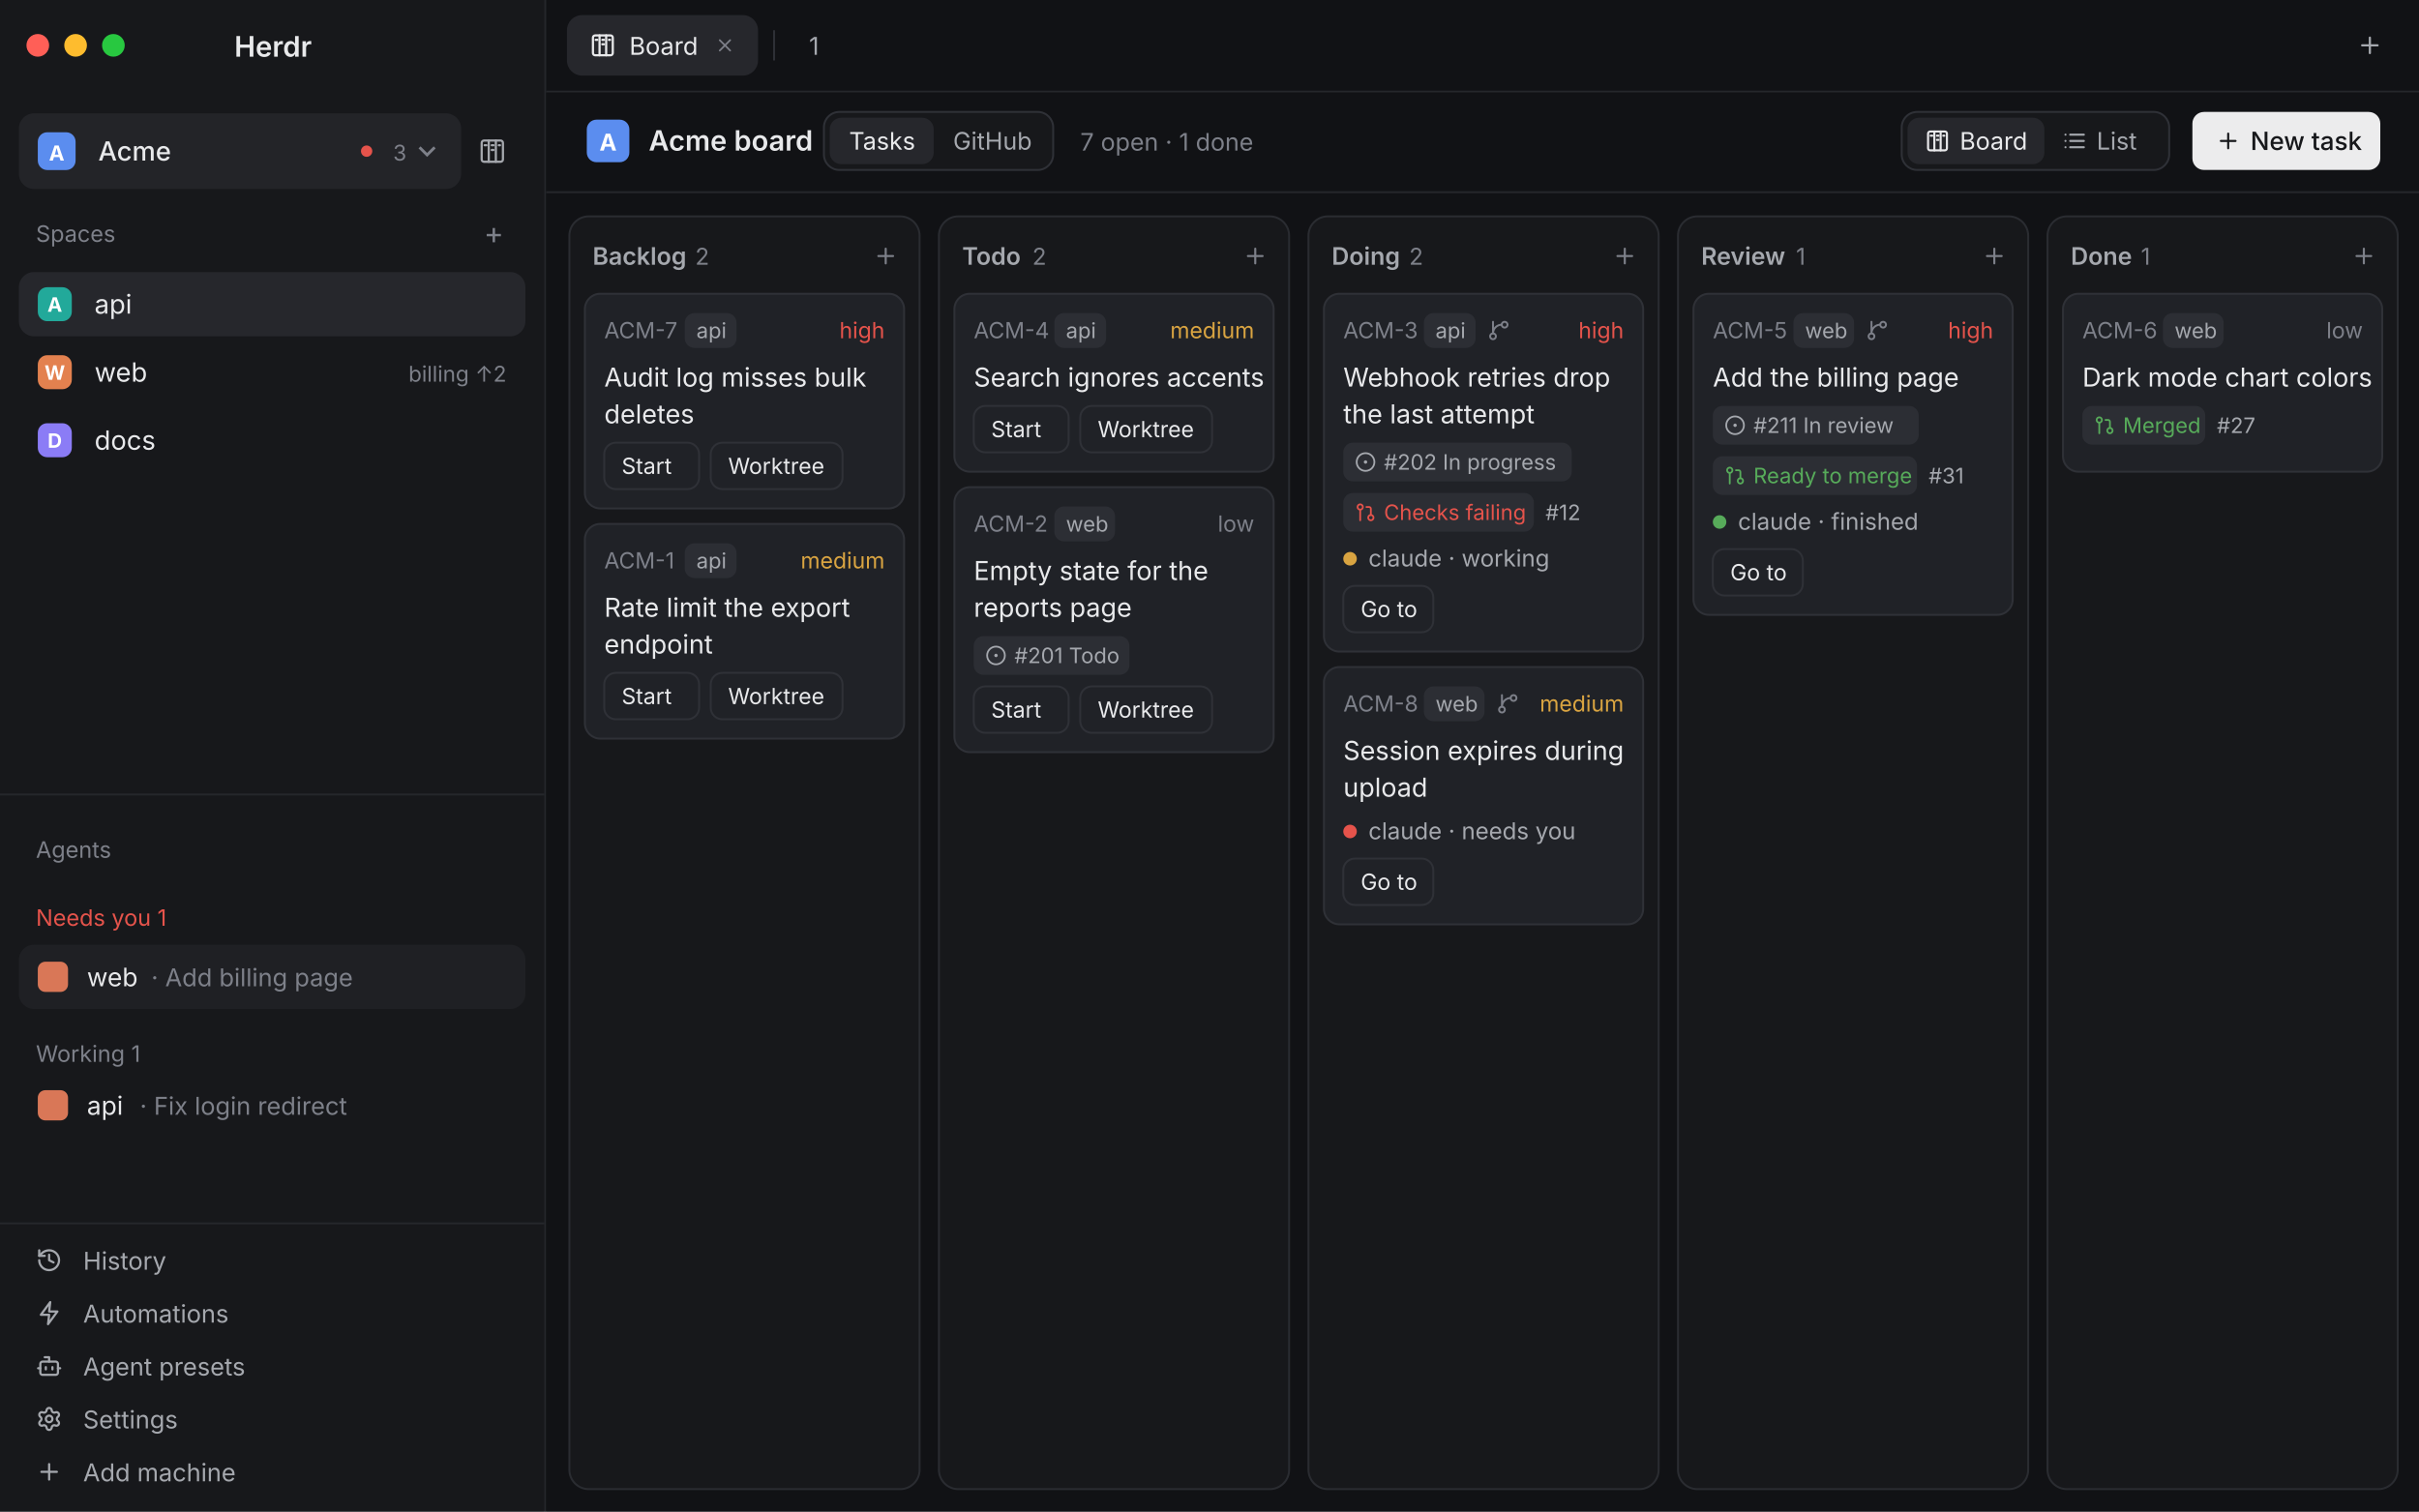
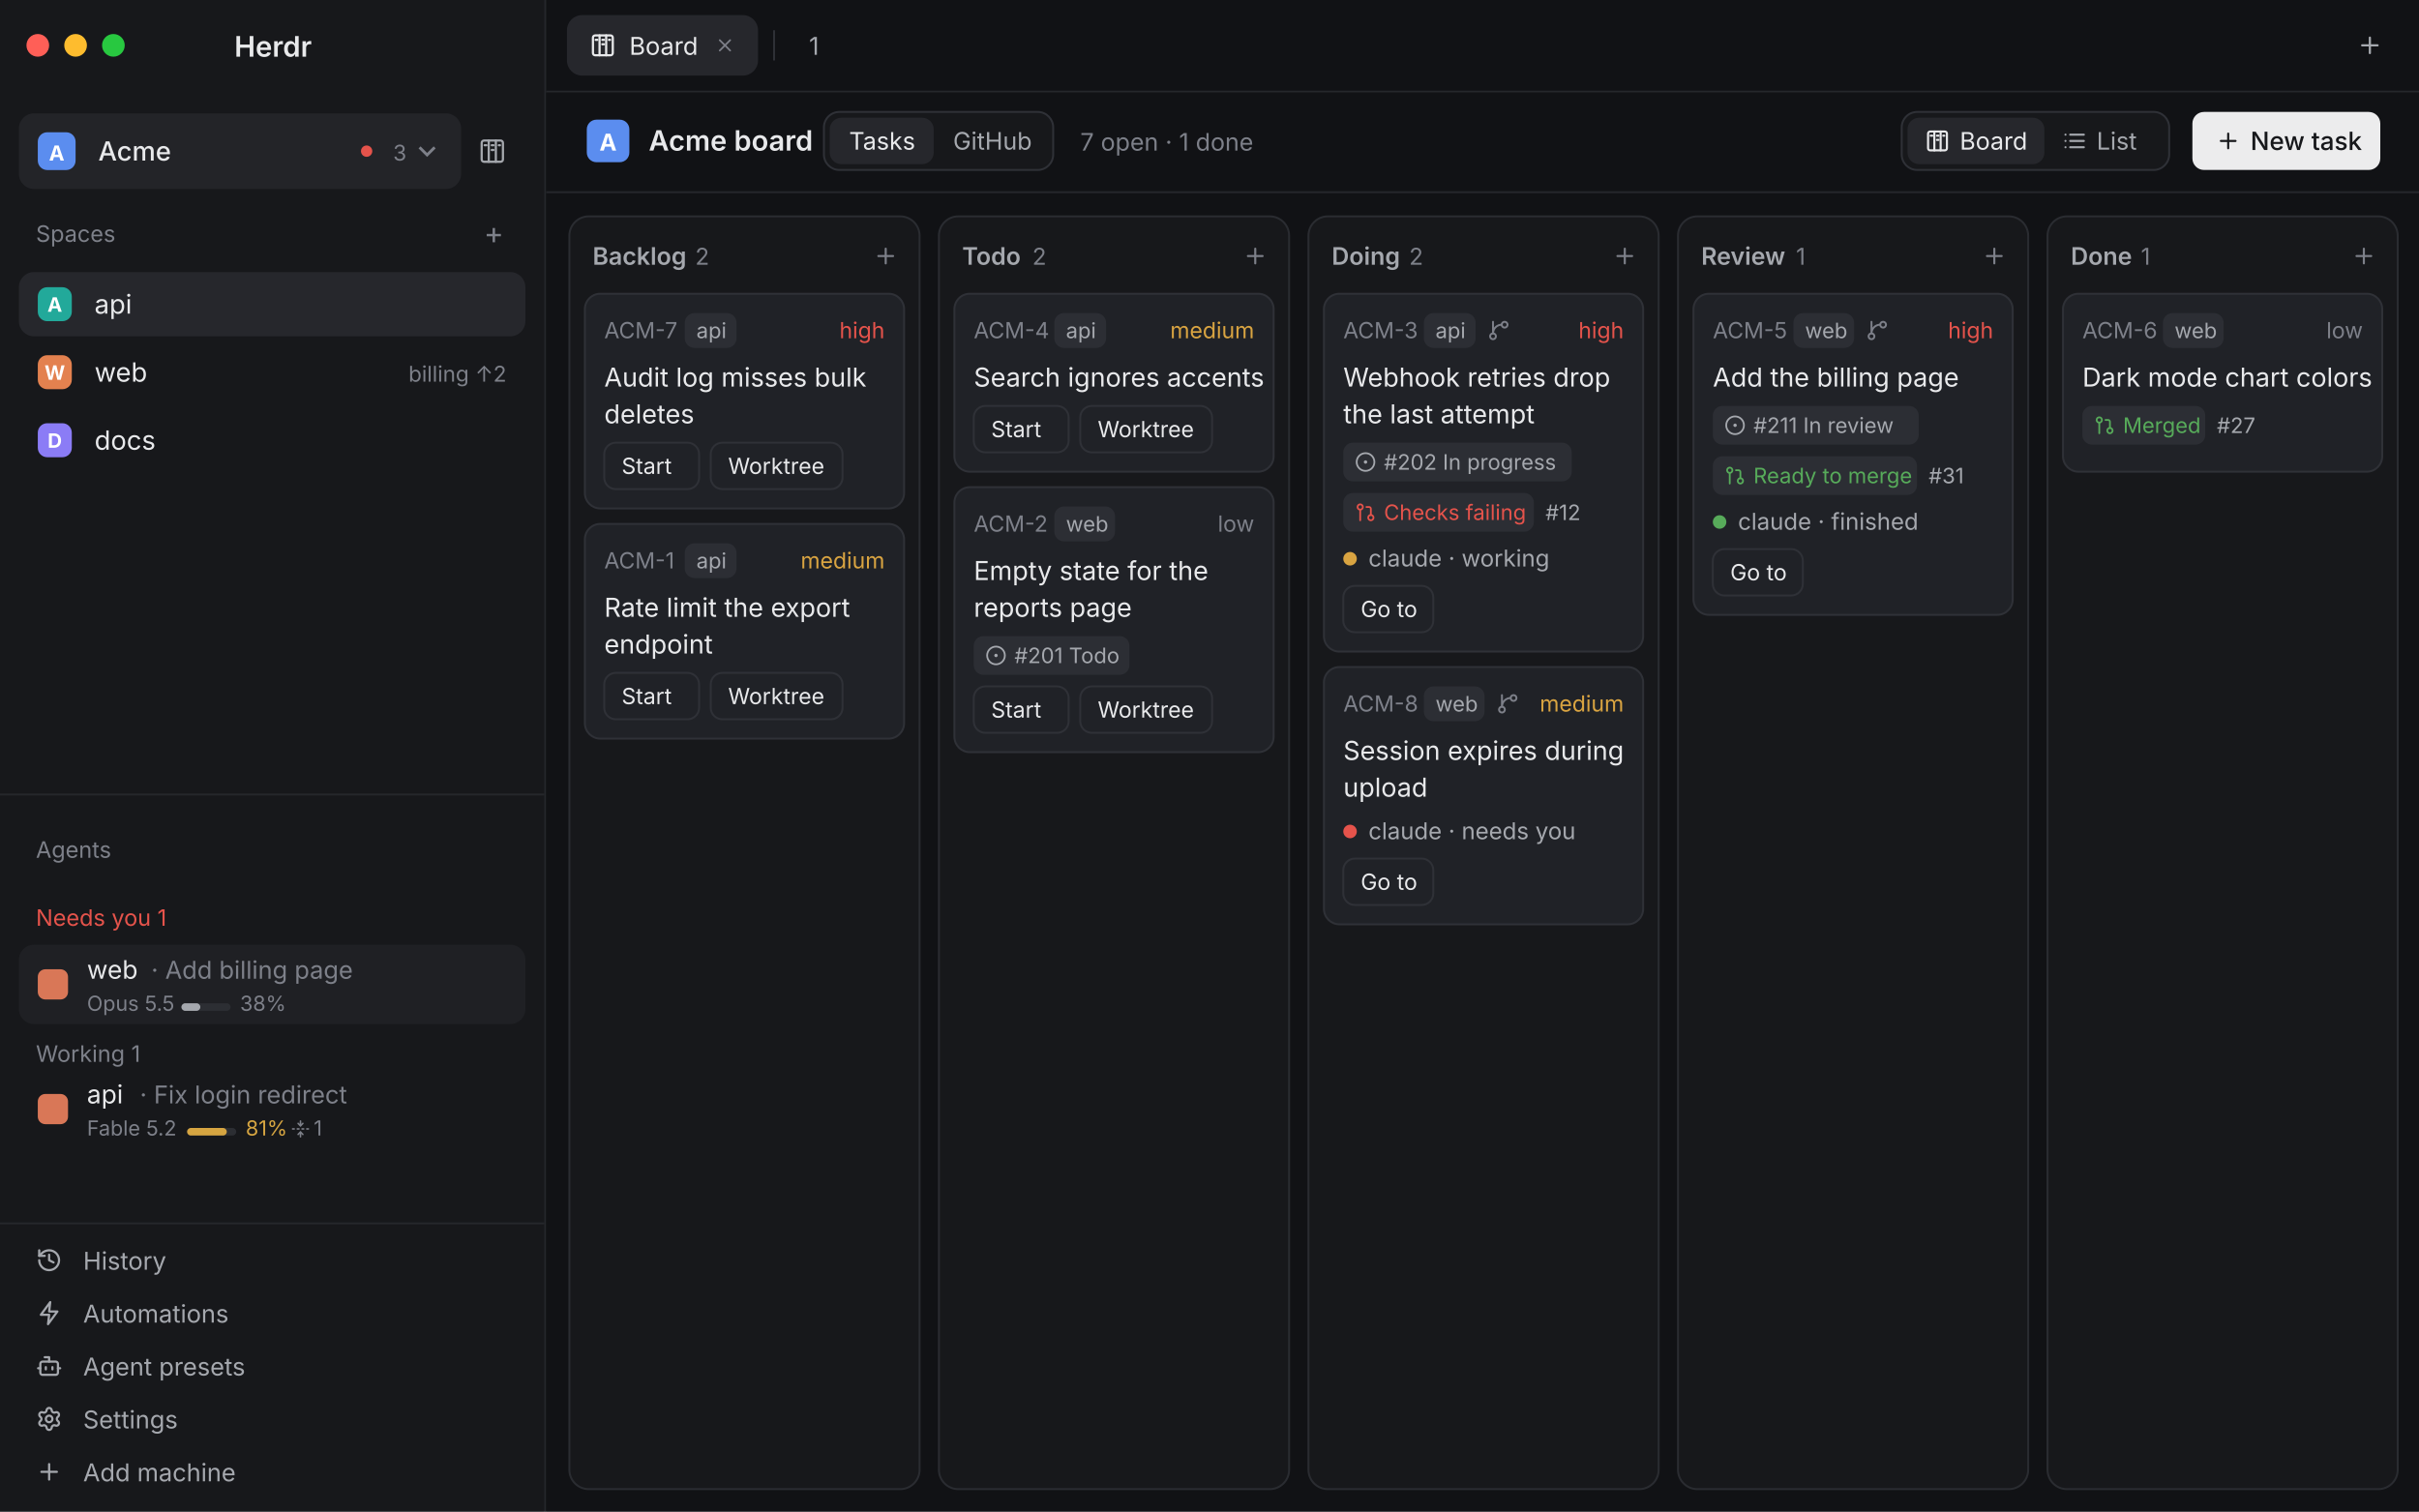
<svg xmlns="http://www.w3.org/2000/svg" width="1280" height="800" viewBox="0 0 1280 800" font-family="Geist, -apple-system, 'Helvetica Neue', sans-serif">
  <defs>
    <filter id="shadow" x="-20%" y="-20%" width="140%" height="140%">
      <feDropShadow dx="0" dy="8" stdDeviation="12" flood-color="#000" flood-opacity="0.45" />
    </filter>
    <clipPath id="pane">
      <rect x="289" y="49" width="991" height="751" />
    </clipPath>
  </defs>
  <rect x="0" y="0" width="1280" height="800" rx="0" fill="#111215" />
  <rect width="288" height="800" fill="#17181b" />
  <rect x="288" width="1" height="800" fill="#25272b" />
  <circle cx="20" cy="24" r="6" fill="#ff5f57" />
  <circle cx="40" cy="24" r="6" fill="#febc2e" />
  <circle cx="60" cy="24" r="6" fill="#28c840" />
  <text x="124" y="30" fill="#e8e9eb" font-size="15" font-weight="600">Herdr</text>
  <rect x="10" y="60" width="234" height="40" rx="8" fill="#232428" />
  <rect x="20" y="70" width="20" height="20" rx="5" fill="#5b8def" />
  <text x="30" y="85" fill="#fff" font-size="11" font-weight="700" text-anchor="middle">A</text>
  <text x="52" y="85" fill="#e8e9eb" font-size="14" font-weight="500">Acme</text>
  <circle cx="194" cy="80" r="3" fill="#e5534b" />
  <text x="208" y="85" fill="#7d8089" font-size="11.5">3</text>
  <path d="M222 78 l4 4 l4 -4" stroke="#7d8089" stroke-width="1.5" fill="none" />
  <g transform="translate(253 72.5) scale(0.625)" fill="none" stroke="#a5a8ae" stroke-width="1.87" stroke-linecap="round" stroke-linejoin="round">
    <rect x="3" y="3" width="18" height="18" rx="2" />
    <path d="M9 3v18" />
    <path d="M15 3v18" />
    <path d="M5.5 7h1.5" />
    <path d="M11.5 7h1.5" />
    <path d="M11.5 11h1.5" />
    <path d="M17.5 7h1" />
  </g>
  <text x="19" y="128" fill="#7d8089" font-size="12">Spaces</text>
  <text x="256" y="129" fill="#7d8089" font-size="16">+</text>
  <rect x="10" y="144" width="268" height="34" rx="8" fill="#26272c" />
  <rect x="20" y="152" width="18" height="18" rx="5" fill="#22a99a" />
  <text x="29" y="165" fill="#fff" font-size="10.5" font-weight="700" text-anchor="middle">A</text>
  <text x="50" y="166" fill="#e8e9eb" font-size="14">api</text>
  <rect x="20" y="188" width="18" height="18" rx="5" fill="#e3814f" />
  <text x="29" y="201" fill="#fff" font-size="10.5" font-weight="700" text-anchor="middle">W</text>
  <text x="50" y="202" fill="#e8e9eb" font-size="14">web</text>
  <text x="268" y="202" fill="#7d8089" font-size="11.5" text-anchor="end">billing ↑2</text>
  <rect x="20" y="224" width="18" height="18" rx="5" fill="#8b7cf6" />
  <text x="29" y="237" fill="#fff" font-size="10.5" font-weight="700" text-anchor="middle">D</text>
  <text x="50" y="238" fill="#e8e9eb" font-size="14">docs</text>
  <rect y="420" width="288" height="1" fill="#25272b" />
  <text x="19" y="454" fill="#7d8089" font-size="12">Agents</text>
  <text x="19" y="490" fill="#e5534b" font-size="12">Needs you 1</text>
-   <rect x="10" y="500" width="268" height="34" rx="8" fill="#1f2024" />
-   <rect x="20" y="509" width="16" height="16" rx="4" fill="#d97757" />
-   <text x="46" y="522" fill="#e8e9eb" font-size="13.5">web</text>
-   <text x="80" y="522" fill="#7d8089" font-size="13">· Add billing page</text>
+   <rect x="10" y="500" width="268" height="42" rx="8" fill="#1f2024" />
+   <rect x="20" y="513" width="16" height="16" rx="4" fill="#d97757" />
+   <text x="46" y="518" fill="#e8e9eb" font-size="13.5">web</text>
+   <text x="80" y="518" fill="#7d8089" font-size="13">· Add billing page</text>
+   <text x="46" y="535" fill="#7d8089" font-size="11">Opus 5.5</text>
+   <rect x="96" y="531" width="26" height="4" rx="2" fill="#2c2e33" />
+   <rect x="96" y="531" width="10" height="4" rx="2" fill="#a5a8ae" />
+   <text x="127" y="535" fill="#7d8089" font-size="11">38%</text>
  <text x="19" y="562" fill="#7d8089" font-size="12">Working 1</text>
-   <rect x="20" y="577" width="16" height="16" rx="4" fill="#d97757" />
-   <text x="46" y="590" fill="#e8e9eb" font-size="13.5">api</text>
-   <text x="74" y="590" fill="#7d8089" font-size="13">· Fix login redirect</text>
+   <rect x="20" y="579" width="16" height="16" rx="4" fill="#d97757" />
+   <text x="46" y="584" fill="#e8e9eb" font-size="13.5">api</text>
+   <text x="74" y="584" fill="#7d8089" font-size="13">· Fix login redirect</text>
+   <text x="46" y="601" fill="#7d8089" font-size="11">Fable 5.2</text>
+   <rect x="99" y="597" width="26" height="4" rx="2" fill="#2c2e33" />
+   <rect x="99" y="597" width="21" height="4" rx="2" fill="#d6a541" />
+   <text x="130" y="601" fill="#d6a541" font-size="11">81%</text>
+   <g transform="translate(154 592.5) scale(0.4167)" fill="none" stroke="#7d8089" stroke-width="2" stroke-linecap="round" stroke-linejoin="round">
+     <path d="M12 22v-6" />
+     <path d="M12 8V2" />
+     <path d="M4 12H2" />
+     <path d="M10 12H8" />
+     <path d="M16 12h-2" />
+     <path d="M22 12h-2" />
+     <path d="m15 19-3-3-3 3" />
+     <path d="m15 5-3 3-3-3" />
+   </g>
+   <text x="166" y="601" fill="#7d8089" font-size="11">1</text>
  <rect y="647" width="288" height="1" fill="#25272b" />
  <g transform="translate(19 660) scale(0.5833)" fill="none" stroke="#a5a8ae" stroke-width="2.00" stroke-linecap="round" stroke-linejoin="round">
    <path d="M3 12a9 9 0 1 0 9-9 9.75 9.75 0 0 0-6.74 2.74L3 8" />
    <path d="M3 3v5h5" />
    <path d="M12 7v5l4 2" />
  </g>
  <text x="44" y="672" fill="#a5a8ae" font-size="13">History</text>
  <g transform="translate(19 688) scale(0.5833)" fill="none" stroke="#a5a8ae" stroke-width="2.00" stroke-linecap="round" stroke-linejoin="round">
    <path d="M13 2 4.5 13.5H12L11 22l8.5-11.5H12z" />
  </g>
  <text x="44" y="700" fill="#a5a8ae" font-size="13">Automations</text>
  <g transform="translate(19 716) scale(0.5833)" fill="none" stroke="#a5a8ae" stroke-width="2.00" stroke-linecap="round" stroke-linejoin="round">
    <path d="M12 8V4H8" />
    <rect width="16" height="12" x="4" y="8" rx="2" />
    <path d="M2 14h2" />
    <path d="M20 14h2" />
    <path d="M15 13v2" />
    <path d="M9 13v2" />
  </g>
  <text x="44" y="728" fill="#a5a8ae" font-size="13">Agent presets</text>
  <g transform="translate(19 744) scale(0.5833)" fill="none" stroke="#a5a8ae" stroke-width="2.00" stroke-linecap="round" stroke-linejoin="round">
    <path d="M9.671 4.136a2.34 2.34 0 0 1 4.659 0 2.34 2.34 0 0 0 3.319 1.915 2.34 2.34 0 0 1 2.33 4.033 2.34 2.34 0 0 0 0 3.831 2.34 2.34 0 0 1-2.33 4.033 2.34 2.34 0 0 0-3.319 1.915 2.34 2.34 0 0 1-4.659 0 2.34 2.34 0 0 0-3.32-1.915 2.34 2.34 0 0 1-2.33-4.033 2.34 2.34 0 0 0 0-3.831A2.34 2.34 0 0 1 6.35 6.051a2.34 2.34 0 0 0 3.319-1.915" />
    <circle cx="12" cy="12" r="3" />
  </g>
  <text x="44" y="756" fill="#a5a8ae" font-size="13">Settings</text>
  <g transform="translate(19 772) scale(0.5833)" fill="none" stroke="#a5a8ae" stroke-width="2.00" stroke-linecap="round" stroke-linejoin="round">
    <path d="M5 12h14" />
    <path d="M12 5v14" />
  </g>
  <text x="44" y="784" fill="#a5a8ae" font-size="13">Add machine</text>
  <rect x="300" y="8" width="101.1" height="32" rx="8" fill="#26272c" />
  <g transform="translate(312 17) scale(0.5833)" fill="none" stroke="#e8e9eb" stroke-width="2" stroke-linecap="round" stroke-linejoin="round">
    <rect x="3" y="3" width="18" height="18" rx="2" />
    <path d="M9 3v18" />
    <path d="M15 3v18" />
    <path d="M5.5 7h1.5" />
    <path d="M11.5 7h1.5" />
    <path d="M11.5 11h1.5" />
    <path d="M17.5 7h1" />
  </g>
  <text x="333" y="29" fill="#e8e9eb" font-size="13">Board</text>
  <g transform="translate(378.1 18.5) scale(0.4583)" fill="none" stroke="#7d8089" stroke-width="2" stroke-linecap="round" stroke-linejoin="round">
    <path d="M18 6 6 18" />
    <path d="m6 6 12 12" />
  </g>
  <rect x="409.1" y="16" width="1" height="16" fill="#2f3137" />
  <text x="428.1" y="29" fill="#a5a8ae" font-size="13">1</text>
  <g transform="translate(1247 17) scale(0.5833)" fill="none" stroke="#a5a8ae" stroke-width="2" stroke-linecap="round" stroke-linejoin="round">
    <path d="M5 12h14" />
    <path d="M12 5v14" />
  </g>
  <rect x="289" y="48" width="991" height="1" fill="#25272b" />
  <rect x="289" y="49" width="991" height="751" fill="#111215" />
  <g clip-path="url(#pane)">
    <g transform="translate(289 49) scale(1.02376) translate(-301 -92)">
      <rect x="322" y="106" width="22" height="22" rx="5" fill="#5b8def" />
      <text x="333" y="122" fill="#fff" font-size="12" font-weight="700" text-anchor="middle">A</text>
      <text x="354" y="122" fill="#e8e9eb" font-size="14.5" font-weight="600">Acme board</text>
      <rect x="301" y="143" width="968" height="1" rx="0" fill="#25272b" />
      <rect x="444.56" y="102" width="118.5" height="30" rx="8" fill="#17181b" stroke="#2f3137" />
      <rect x="447.56" y="105" width="53.75" height="24" rx="6" fill="#26272c" />
      <text x="457.56" y="121.5" fill="#e8e9eb" font-size="12.5">Tasks</text>
      <text x="511.31" y="121.5" fill="#a5a8ae" font-size="12.5">GitHub</text>
      <text x="577.06" y="122" fill="#7d8089" font-size="12.5">7 open · 1 done</text>
      <rect x="1151.88" y="102" width="97.12" height="30" rx="6" fill="#ececed" />
      <g transform="translate(1163.88 110.5) scale(0.5417)" fill="none" stroke="#17181b" stroke-width="2" stroke-linecap="round" stroke-linejoin="round">
        <path d="M5 12h14" />
        <path d="M12 5v14" />
      </g>
      <text x="1181.88" y="121.68" fill="#17181b" font-size="13" font-weight="500">New task</text>
      <rect x="1001.63" y="102" width="138.25" height="30" rx="8" fill="#17181b" stroke="#2f3137" />
      <rect x="1004.63" y="105" width="70.75" height="24" rx="6" fill="#26272c" />
      <g transform="translate(1013.63 110.5) scale(0.5417)" fill="none" stroke="#e8e9eb" stroke-width="2" stroke-linecap="round" stroke-linejoin="round">
        <rect x="3" y="3" width="18" height="18" rx="2" />
        <path d="M9 3v18" />
        <path d="M15 3v18" />
        <path d="M5.5 7h1.5" />
        <path d="M11.5 7h1.5" />
        <path d="M11.5 11h1.5" />
        <path d="M17.5 7h1" />
      </g>
      <text x="1031.63" y="121.5" fill="#e8e9eb" font-size="12.5">Board</text>
      <g transform="translate(1084.38 110.5) scale(0.5417)" fill="none" stroke="#a5a8ae" stroke-width="2" stroke-linecap="round" stroke-linejoin="round">
        <path d="M8 6h13" />
        <path d="M8 12h13" />
        <path d="M8 18h13" />
        <path d="M3.5 6h.01" />
        <path d="M3.5 12h.01" />
        <path d="M3.5 18h.01" />
      </g>
      <text x="1102.38" y="121.5" fill="#a5a8ae" font-size="12.5">List</text>
      <rect x="313" y="156" width="181" height="658" rx="10" fill="#17181b" stroke="#2a2c31" />
      <text x="325" y="181" fill="#a5a8ae" font-size="12.5" font-weight="600">Backlog</text>
      <text x="378" y="181" fill="#7d8089" font-size="12">2</text>
      <g transform="translate(470 170) scale(0.5417)" fill="none" stroke="#7d8089" stroke-width="2" stroke-linecap="round" stroke-linejoin="round">
        <path d="M5 12h14" />
        <path d="M12 5v14" />
      </g>
      <rect x="321" y="196" width="165" height="111" rx="8" fill="#202227" stroke="#2f3137" />
      <text x="331" y="219" fill="#7d8089" font-size="11.5">ACM-7</text>
      <rect x="372.65" y="206" width="26.74" height="18" rx="5" fill="#2c2e34" />
      <text x="378.65" y="218.96" fill="#a5a8ae" font-size="11">api</text>
      <text x="476" y="219" fill="#e5534b" font-size="11.5" text-anchor="end">high</text>
      <text x="331" y="244" fill="#e8e9eb" font-size="13.5">Audit log misses bulk</text>
      <text x="331" y="263" fill="#e8e9eb" font-size="13.5">deletes</text>
      <rect x="331" y="273" width="49.05" height="24" rx="6" fill="none" stroke="#2f3137" />
      <text x="340" y="289.14" fill="#e8e9eb" font-size="11.5">Start</text>
      <rect x="386.05" y="273" width="68.14" height="24" rx="6" fill="none" stroke="#2f3137" />
      <text x="395.05" y="289.14" fill="#e8e9eb" font-size="11.5">Worktree</text>
      <rect x="321" y="315" width="165" height="111" rx="8" fill="#202227" stroke="#2f3137" />
      <text x="331" y="338" fill="#7d8089" font-size="11.5">ACM-1</text>
      <rect x="372.65" y="325" width="26.74" height="18" rx="5" fill="#2c2e34" />
      <text x="378.65" y="337.96" fill="#a5a8ae" font-size="11">api</text>
      <text x="476" y="338" fill="#d9a441" font-size="11.5" text-anchor="end">medium</text>
      <text x="331" y="363" fill="#e8e9eb" font-size="13.5">Rate limit the export</text>
      <text x="331" y="382" fill="#e8e9eb" font-size="13.5">endpoint</text>
      <rect x="331" y="392" width="49.05" height="24" rx="6" fill="none" stroke="#2f3137" />
      <text x="340" y="408.14" fill="#e8e9eb" font-size="11.5">Start</text>
      <rect x="386.05" y="392" width="68.14" height="24" rx="6" fill="none" stroke="#2f3137" />
      <text x="395.05" y="408.14" fill="#e8e9eb" font-size="11.5">Worktree</text>
      <rect x="504" y="156" width="181" height="658" rx="10" fill="#17181b" stroke="#2a2c31" />
      <text x="516" y="181" fill="#a5a8ae" font-size="12.5" font-weight="600">Todo</text>
      <text x="552.25" y="181" fill="#7d8089" font-size="12">2</text>
      <g transform="translate(661 170) scale(0.5417)" fill="none" stroke="#7d8089" stroke-width="2" stroke-linecap="round" stroke-linejoin="round">
        <path d="M5 12h14" />
        <path d="M12 5v14" />
      </g>
      <rect x="512" y="196" width="165" height="92" rx="8" fill="#202227" stroke="#2f3137" />
      <text x="522" y="219" fill="#7d8089" font-size="11.5">ACM-4</text>
      <rect x="563.65" y="206" width="26.74" height="18" rx="5" fill="#2c2e34" />
      <text x="569.65" y="218.96" fill="#a5a8ae" font-size="11">api</text>
      <text x="667" y="219" fill="#d9a441" font-size="11.5" text-anchor="end">medium</text>
      <text x="522" y="244" fill="#e8e9eb" font-size="13.5">Search ignores accents</text>
      <rect x="522" y="254" width="49.05" height="24" rx="6" fill="none" stroke="#2f3137" />
      <text x="531" y="270.14" fill="#e8e9eb" font-size="11.5">Start</text>
      <rect x="577.05" y="254" width="68.14" height="24" rx="6" fill="none" stroke="#2f3137" />
      <text x="586.05" y="270.14" fill="#e8e9eb" font-size="11.5">Worktree</text>
      <rect x="512" y="296" width="165" height="137" rx="8" fill="#202227" stroke="#2f3137" />
      <text x="522" y="319" fill="#7d8089" font-size="11.5">ACM-2</text>
      <rect x="563.65" y="306" width="31.36" height="18" rx="5" fill="#2c2e34" />
      <text x="569.65" y="318.96" fill="#a5a8ae" font-size="11">web</text>
      <text x="667" y="319" fill="#7d8089" font-size="11.5" text-anchor="end">low</text>
      <text x="522" y="344" fill="#e8e9eb" font-size="13.5">Empty state for the</text>
      <text x="522" y="363" fill="#e8e9eb" font-size="13.5">reports page</text>
      <rect x="522" y="373" width="80.46" height="20" rx="5" fill="#2c2e34" />
      <g transform="translate(528 377.5) scale(0.4583)" fill="none" stroke="#a5a8ae" stroke-width="2" stroke-linecap="round" stroke-linejoin="round">
        <circle cx="12" cy="12" r="10" />
        <circle cx="12" cy="12" r="1" />
      </g>
      <text x="543" y="386.96" fill="#a5a8ae" font-size="11">#201 Todo</text>
      <rect x="522" y="399" width="49.05" height="24" rx="6" fill="none" stroke="#2f3137" />
      <text x="531" y="415.14" fill="#e8e9eb" font-size="11.5">Start</text>
      <rect x="577.05" y="399" width="68.14" height="24" rx="6" fill="none" stroke="#2f3137" />
      <text x="586.05" y="415.14" fill="#e8e9eb" font-size="11.5">Worktree</text>
      <rect x="695" y="156" width="181" height="658" rx="10" fill="#17181b" stroke="#2a2c31" />
      <text x="707" y="181" fill="#a5a8ae" font-size="12.5" font-weight="600">Doing</text>
      <text x="747" y="181" fill="#7d8089" font-size="12">2</text>
      <g transform="translate(852 170) scale(0.5417)" fill="none" stroke="#7d8089" stroke-width="2" stroke-linecap="round" stroke-linejoin="round">
        <path d="M5 12h14" />
        <path d="M12 5v14" />
      </g>
      <rect x="703" y="196" width="165" height="185" rx="8" fill="#202227" stroke="#2f3137" />
      <text x="713" y="219" fill="#7d8089" font-size="11.5">ACM-3</text>
      <rect x="754.65" y="206" width="26.74" height="18" rx="5" fill="#2c2e34" />
      <text x="760.65" y="218.96" fill="#a5a8ae" font-size="11">api</text>
      <g transform="translate(787.39 209) scale(0.5)" fill="none" stroke="#7d8089" stroke-width="2" stroke-linecap="round" stroke-linejoin="round">
        <path d="M15 6a9 9 0 0 0-9 9V3" />
        <circle cx="18" cy="6" r="3" />
        <circle cx="6" cy="18" r="3" />
      </g>
      <text x="858" y="219" fill="#e5534b" font-size="11.5" text-anchor="end">high</text>
      <text x="713" y="244" fill="#e8e9eb" font-size="13.5">Webhook retries drop</text>
      <text x="713" y="263" fill="#e8e9eb" font-size="13.5">the last attempt</text>
      <rect x="713" y="273" width="118.08" height="20" rx="5" fill="#2c2e34" />
      <g transform="translate(719 277.5) scale(0.4583)" fill="none" stroke="#a5a8ae" stroke-width="2" stroke-linecap="round" stroke-linejoin="round">
        <circle cx="12" cy="12" r="10" />
        <circle cx="12" cy="12" r="1" />
      </g>
      <text x="734" y="286.96" fill="#a5a8ae" font-size="11">#202 In progress</text>
      <rect x="713" y="299" width="98.5" height="20" rx="5" fill="#2c2e34" />
      <g transform="translate(719 303.5) scale(0.4583)" fill="none" stroke="#e5534b" stroke-width="2" stroke-linecap="round" stroke-linejoin="round">
        <circle cx="18" cy="18" r="3" />
        <circle cx="6" cy="6" r="3" />
        <path d="M13 6h3a2 2 0 0 1 2 2v7" />
        <path d="M6 9v12" />
      </g>
      <text x="734" y="312.96" fill="#e5534b" font-size="11">Checks failing</text>
      <text x="817.5" y="313" fill="#a5a8ae" font-size="11">#12</text>
      <circle cx="716.5" cy="333" r="3.5" fill="#d9a441" />
      <text x="726" y="337" fill="#a5a8ae" font-size="12">claude · working</text>
      <rect x="713" y="347" width="46.52" height="24" rx="6" fill="none" stroke="#2f3137" />
      <text x="722" y="363.14" fill="#e8e9eb" font-size="11.5">Go to</text>
      <rect x="703" y="389" width="165" height="133" rx="8" fill="#202227" stroke="#2f3137" />
      <text x="713" y="412" fill="#7d8089" font-size="11.5">ACM-8</text>
      <rect x="754.65" y="399" width="31.36" height="18" rx="5" fill="#2c2e34" />
      <text x="760.65" y="411.96" fill="#a5a8ae" font-size="11">web</text>
      <g transform="translate(792.01 402) scale(0.5)" fill="none" stroke="#7d8089" stroke-width="2" stroke-linecap="round" stroke-linejoin="round">
        <path d="M15 6a9 9 0 0 0-9 9V3" />
        <circle cx="18" cy="6" r="3" />
        <circle cx="6" cy="18" r="3" />
      </g>
      <text x="858" y="412" fill="#d9a441" font-size="11.5" text-anchor="end">medium</text>
      <text x="713" y="437" fill="#e8e9eb" font-size="13.5">Session expires during</text>
      <text x="713" y="456" fill="#e8e9eb" font-size="13.5">upload</text>
      <circle cx="716.5" cy="474" r="3.5" fill="#e5534b" />
      <text x="726" y="478" fill="#a5a8ae" font-size="12">claude · needs you</text>
      <rect x="713" y="488" width="46.52" height="24" rx="6" fill="none" stroke="#2f3137" />
      <text x="722" y="504.14" fill="#e8e9eb" font-size="11.5">Go to</text>
      <rect x="886" y="156" width="181" height="658" rx="10" fill="#17181b" stroke="#2a2c31" />
      <text x="898" y="181" fill="#a5a8ae" font-size="12.5" font-weight="600">Review</text>
      <text x="947" y="181" fill="#7d8089" font-size="12">1</text>
      <g transform="translate(1043 170) scale(0.5417)" fill="none" stroke="#7d8089" stroke-width="2" stroke-linecap="round" stroke-linejoin="round">
        <path d="M5 12h14" />
        <path d="M12 5v14" />
      </g>
      <rect x="894" y="196" width="165" height="166" rx="8" fill="#202227" stroke="#2f3137" />
      <text x="904" y="219" fill="#7d8089" font-size="11.5">ACM-5</text>
      <rect x="945.65" y="206" width="31.36" height="18" rx="5" fill="#2c2e34" />
      <text x="951.65" y="218.96" fill="#a5a8ae" font-size="11">web</text>
      <g transform="translate(983.01 209) scale(0.5)" fill="none" stroke="#7d8089" stroke-width="2" stroke-linecap="round" stroke-linejoin="round">
        <path d="M15 6a9 9 0 0 0-9 9V3" />
        <circle cx="18" cy="6" r="3" />
        <circle cx="6" cy="18" r="3" />
      </g>
      <text x="1049" y="219" fill="#e5534b" font-size="11.5" text-anchor="end">high</text>
      <text x="904" y="244" fill="#e8e9eb" font-size="13.5">Add the billing page</text>
      <rect x="904" y="254" width="106.42" height="20" rx="5" fill="#2c2e34" />
      <g transform="translate(910 258.5) scale(0.4583)" fill="none" stroke="#a5a8ae" stroke-width="2" stroke-linecap="round" stroke-linejoin="round">
        <circle cx="12" cy="12" r="10" />
        <circle cx="12" cy="12" r="1" />
      </g>
      <text x="925" y="267.96" fill="#a5a8ae" font-size="11">#211 In review</text>
      <rect x="904" y="280" width="105.54" height="20" rx="5" fill="#2c2e34" />
      <g transform="translate(910 284.5) scale(0.4583)" fill="none" stroke="#57ab5a" stroke-width="2" stroke-linecap="round" stroke-linejoin="round">
        <circle cx="18" cy="18" r="3" />
        <circle cx="6" cy="6" r="3" />
        <path d="M13 6h3a2 2 0 0 1 2 2v7" />
        <path d="M6 9v12" />
      </g>
      <text x="925" y="293.96" fill="#57ab5a" font-size="11">Ready to merge</text>
      <text x="1015.54" y="294" fill="#a5a8ae" font-size="11">#31</text>
      <circle cx="907.5" cy="314" r="3.5" fill="#57ab5a" />
      <text x="917" y="318" fill="#a5a8ae" font-size="12">claude · finished</text>
      <rect x="904" y="328" width="46.52" height="24" rx="6" fill="none" stroke="#2f3137" />
      <text x="913" y="344.14" fill="#e8e9eb" font-size="11.5">Go to</text>
      <rect x="1077" y="156" width="181" height="658" rx="10" fill="#17181b" stroke="#2a2c31" />
      <text x="1089" y="181" fill="#a5a8ae" font-size="12.5" font-weight="600">Done</text>
      <text x="1125.25" y="181" fill="#7d8089" font-size="12">1</text>
      <g transform="translate(1234 170) scale(0.5417)" fill="none" stroke="#7d8089" stroke-width="2" stroke-linecap="round" stroke-linejoin="round">
        <path d="M5 12h14" />
        <path d="M12 5v14" />
      </g>
      <rect x="1085" y="196" width="165" height="92" rx="8" fill="#202227" stroke="#2f3137" />
      <text x="1095" y="219" fill="#7d8089" font-size="11.5">ACM-6</text>
      <rect x="1136.65" y="206" width="31.36" height="18" rx="5" fill="#2c2e34" />
      <text x="1142.65" y="218.96" fill="#a5a8ae" font-size="11">web</text>
      <text x="1240" y="219" fill="#7d8089" font-size="11.5" text-anchor="end">low</text>
      <text x="1095" y="244" fill="#e8e9eb" font-size="13.5">Dark mode chart colors</text>
      <rect x="1095" y="254" width="63.52" height="20" rx="5" fill="#2c2e34" />
      <g transform="translate(1101 258.5) scale(0.4583)" fill="none" stroke="#57ab5a" stroke-width="2" stroke-linecap="round" stroke-linejoin="round">
        <circle cx="18" cy="18" r="3" />
        <circle cx="6" cy="6" r="3" />
        <path d="M13 6h3a2 2 0 0 1 2 2v7" />
        <path d="M6 9v12" />
      </g>
      <text x="1116" y="267.96" fill="#57ab5a" font-size="11">Merged</text>
      <text x="1164.52" y="268" fill="#a5a8ae" font-size="11">#27</text>
    </g>
  </g>
</svg>
